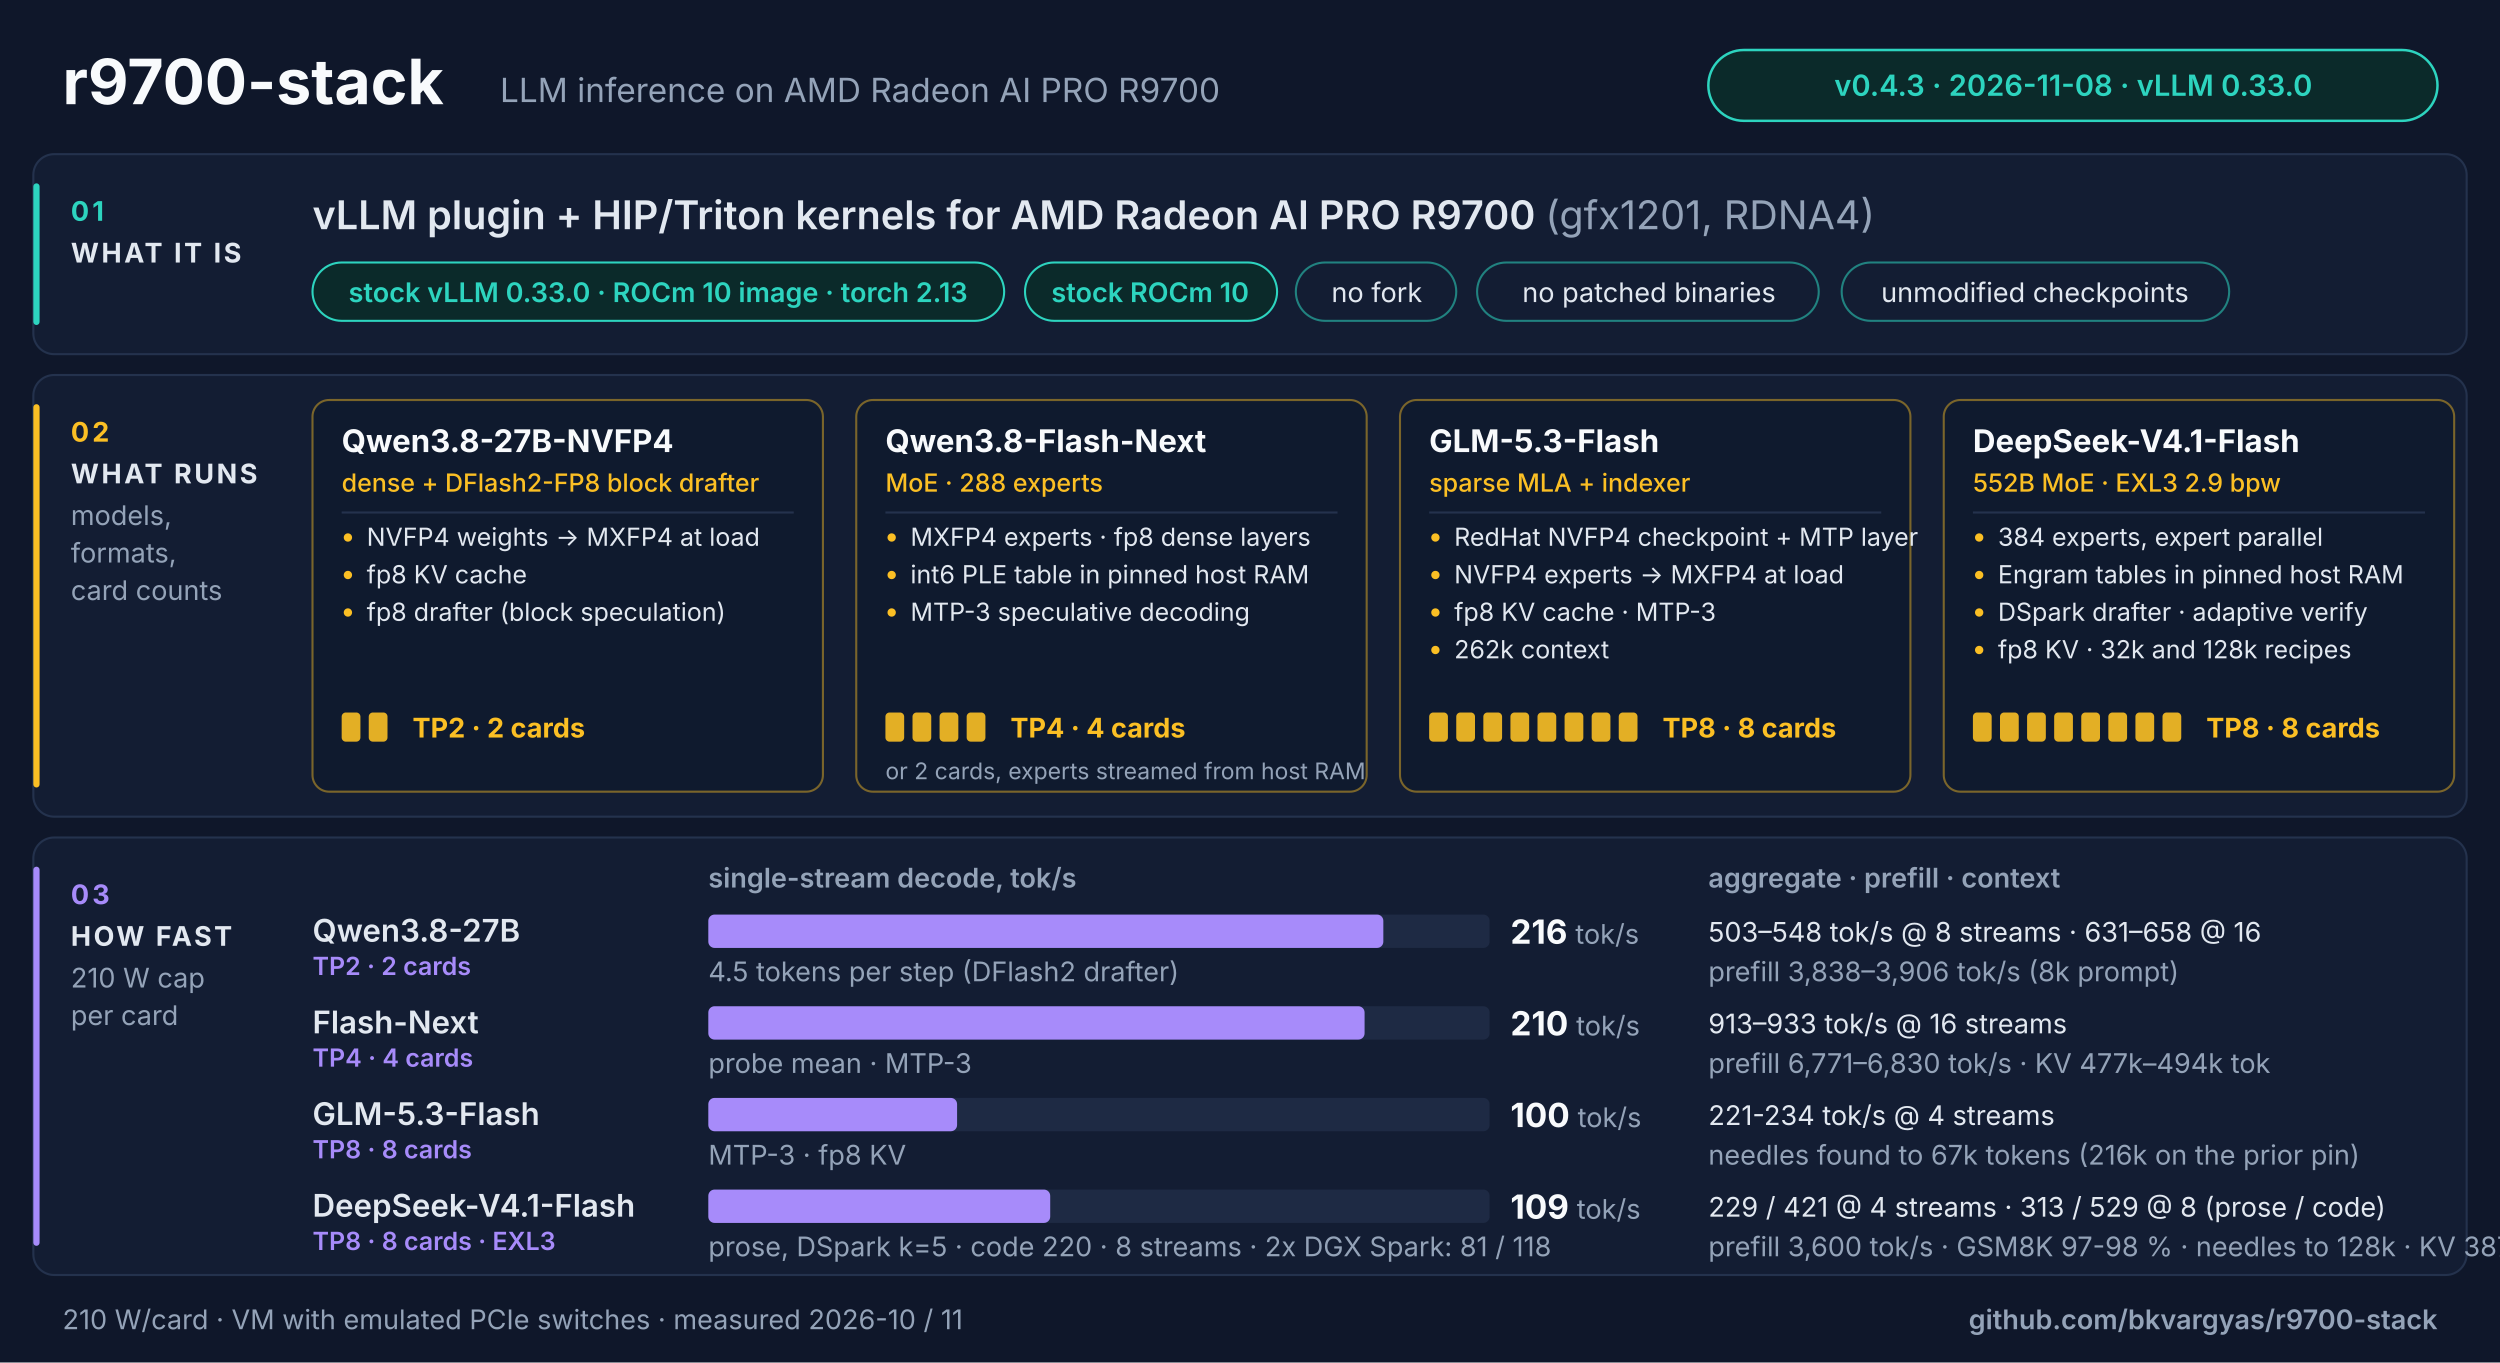
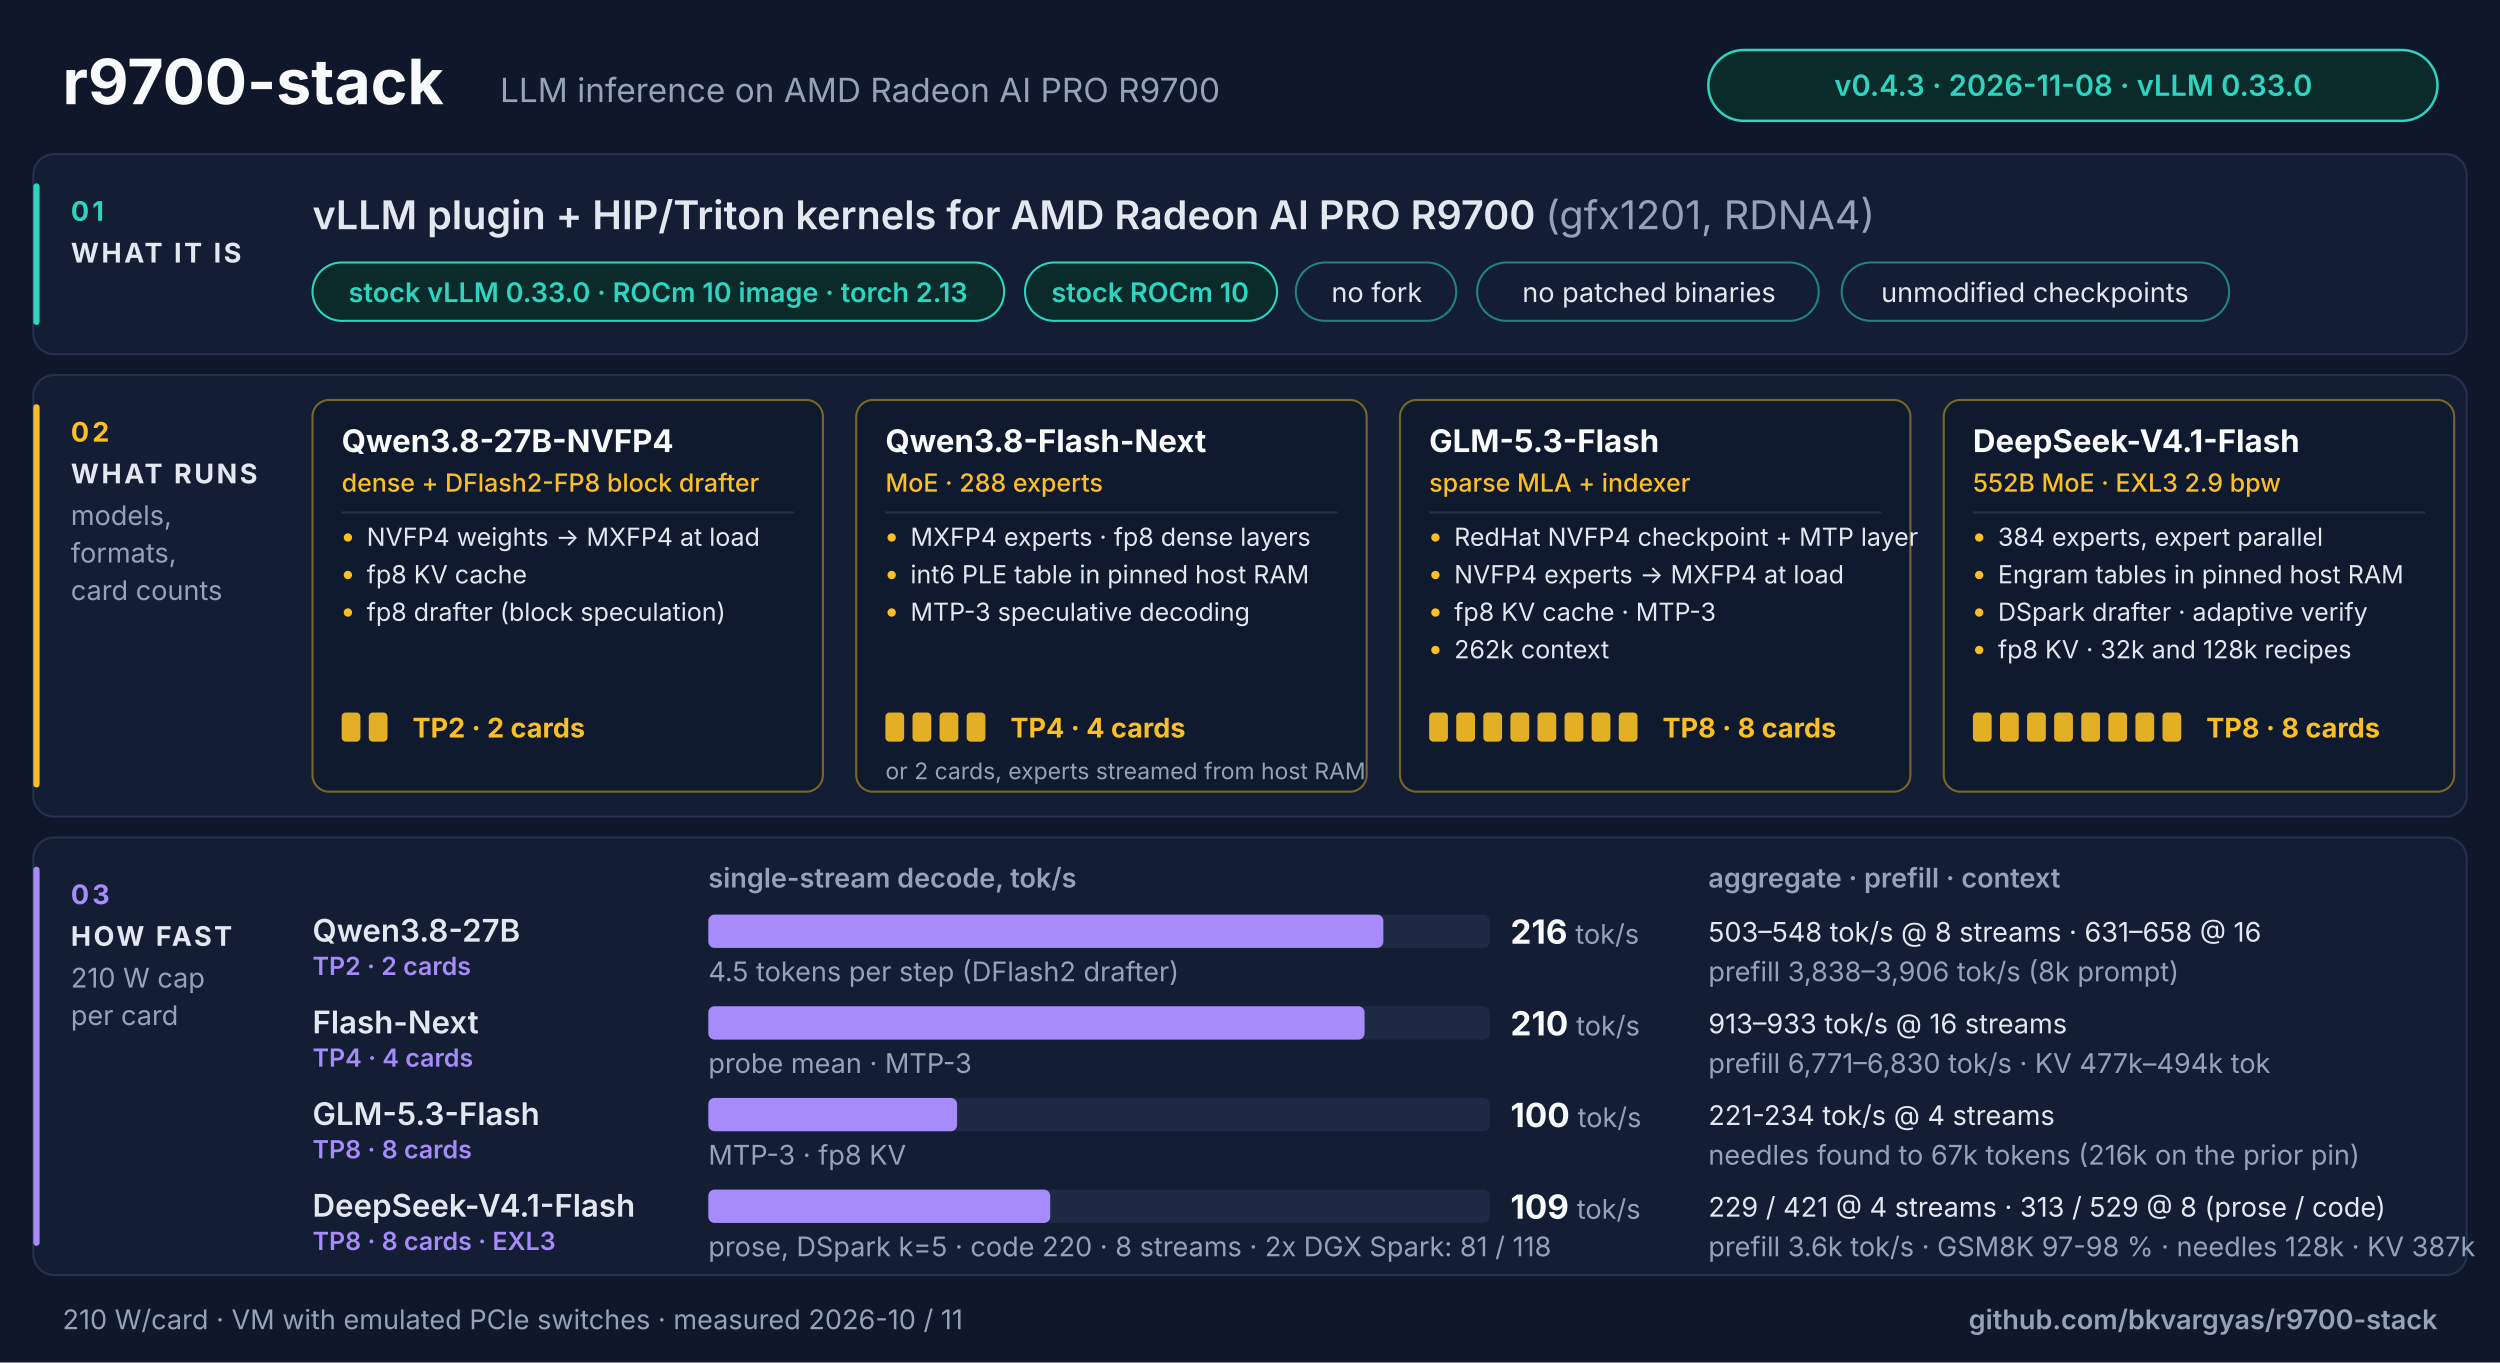
<svg xmlns="http://www.w3.org/2000/svg" width="1200" height="654" viewBox="0 0 1200 654" font-family="Inter, Segoe UI, Helvetica, Arial, sans-serif" role="img" aria-label="r9700-stack v0.4.3 overview">
  <rect width="1200" height="654" fill="#0f172a" />
  <text x="30" y="50" font-size="30" fill="#f8fafc" font-weight="700" text-anchor="start">r9700-stack</text>
  <text x="240" y="49" font-size="16" fill="#94a3b8" font-weight="400" text-anchor="start">LLM inference on AMD Radeon AI PRO R9700</text>
  <rect x="820" y="24" width="350" height="34" rx="17" fill="#0b2a2a" stroke="#2dd4bf" stroke-width="1.2" />
  <text x="995.2" y="46" font-size="14" fill="#2dd4bf" font-weight="600" text-anchor="middle">v0.4.3  ·  2026-11-08  ·  vLLM 0.33.0</text>
  <rect x="16" y="74" width="1168" height="96" rx="10" fill="#131d33" stroke="#24324d" stroke-width="1" />
  <rect x="16" y="88" width="3" height="68" rx="1.5" fill="#2dd4bf" />
  <text x="34" y="106" font-size="13" fill="#2dd4bf" font-weight="700" text-anchor="start" letter-spacing="1.5">01</text>
  <text x="34" y="126" font-size="13" fill="#e2e8f0" font-weight="700" text-anchor="start" letter-spacing="1.2">WHAT IT IS</text>
  <text x="150" y="110" font-size="19" fill="#e2e8f0" font-weight="600">vLLM plugin + HIP/Triton kernels for AMD Radeon AI PRO R9700 <tspan fill="#94a3b8" font-weight="400">(gfx1201, RDNA4)</tspan>
  </text>
  <rect x="150" y="126" width="332" height="28" rx="14" fill="#0b2a2a" stroke="#2dd4bf" stroke-opacity="1" stroke-width="1" />
  <text x="315.88" y="145" font-size="13" fill="#2dd4bf" font-weight="600" text-anchor="middle">stock vLLM 0.33.0 · ROCm 10 image · torch 2.13</text>
  <rect x="492" y="126" width="121" height="28" rx="14" fill="#0b2a2a" stroke="#2dd4bf" stroke-opacity="1" stroke-width="1" />
  <text x="552.08" y="145" font-size="13" fill="#2dd4bf" font-weight="600" text-anchor="middle">stock ROCm 10</text>
  <rect x="622" y="126" width="77" height="28" rx="14" fill="none" stroke="#2dd4bf" stroke-opacity="0.55" stroke-width="1" />
  <text x="660.88" y="145" font-size="13" fill="#e2e8f0" font-weight="400" text-anchor="middle">no fork</text>
  <rect x="709" y="126" width="164" height="28" rx="14" fill="none" stroke="#2dd4bf" stroke-opacity="0.55" stroke-width="1" />
  <text x="791.52" y="145" font-size="13" fill="#e2e8f0" font-weight="400" text-anchor="middle">no patched binaries</text>
  <rect x="884" y="126" width="186" height="28" rx="14" fill="none" stroke="#2dd4bf" stroke-opacity="0.55" stroke-width="1" />
  <text x="976.76" y="145" font-size="13" fill="#e2e8f0" font-weight="400" text-anchor="middle">unmodified checkpoints</text>
  <rect x="16" y="180" width="1168" height="212" rx="10" fill="#131d33" stroke="#24324d" stroke-width="1" />
  <rect x="16" y="194" width="3" height="184" rx="1.5" fill="#fbbf24" />
  <text x="34" y="212" font-size="13" fill="#fbbf24" font-weight="700" text-anchor="start" letter-spacing="1.5">02</text>
  <text x="34" y="232" font-size="13" fill="#e2e8f0" font-weight="700" text-anchor="start" letter-spacing="1.2">WHAT RUNS</text>
  <text x="34" y="252" font-size="13" fill="#94a3b8" font-weight="400" text-anchor="start">models,</text>
  <text x="34" y="270" font-size="13" fill="#94a3b8" font-weight="400" text-anchor="start">formats,</text>
  <text x="34" y="288" font-size="13" fill="#94a3b8" font-weight="400" text-anchor="start">card counts</text>
  <rect x="150" y="192" width="245" height="188" rx="8" fill="#0f1a2e" stroke="#fbbf24" stroke-opacity="0.45" stroke-width="1" />
  <text x="164" y="217" font-size="15" fill="#f8fafc" font-weight="700">Qwen3.8-27B-NVFP4</text>
  <text x="164" y="236" font-size="12" fill="#fbbf24" font-weight="500">dense + DFlash2-FP8 block drafter</text>
  <line x1="164" y1="246" x2="381" y2="246" stroke="#24324d" stroke-width="1" />
  <circle cx="167" cy="258" r="2" fill="#fbbf24" />
  <text x="176" y="262" font-size="12" fill="#e2e8f0">NVFP4 weights → MXFP4 at load</text>
  <circle cx="167" cy="276" r="2" fill="#fbbf24" />
  <text x="176" y="280" font-size="12" fill="#e2e8f0">fp8 KV cache</text>
  <circle cx="167" cy="294" r="2" fill="#fbbf24" />
  <text x="176" y="298" font-size="12" fill="#e2e8f0">fp8 drafter (block speculation)</text>
  <rect x="164" y="342" width="9" height="14" rx="2" fill="#fbbf24" fill-opacity="0.9" />
  <rect x="177" y="342" width="9" height="14" rx="2" fill="#fbbf24" fill-opacity="0.9" />
  <text x="198" y="354" font-size="13" fill="#fbbf24" font-weight="700">TP2 · 2 cards</text>
  <rect x="411" y="192" width="245" height="188" rx="8" fill="#0f1a2e" stroke="#fbbf24" stroke-opacity="0.45" stroke-width="1" />
  <text x="425" y="217" font-size="15" fill="#f8fafc" font-weight="700">Qwen3.8-Flash-Next</text>
  <text x="425" y="236" font-size="12" fill="#fbbf24" font-weight="500">MoE · 288 experts</text>
  <line x1="425" y1="246" x2="642" y2="246" stroke="#24324d" stroke-width="1" />
  <circle cx="428" cy="258" r="2" fill="#fbbf24" />
  <text x="437" y="262" font-size="12" fill="#e2e8f0">MXFP4 experts · fp8 dense layers</text>
  <circle cx="428" cy="276" r="2" fill="#fbbf24" />
  <text x="437" y="280" font-size="12" fill="#e2e8f0">int6 PLE table in pinned host RAM</text>
  <circle cx="428" cy="294" r="2" fill="#fbbf24" />
  <text x="437" y="298" font-size="12" fill="#e2e8f0">MTP-3 speculative decoding</text>
  <rect x="425" y="342" width="9" height="14" rx="2" fill="#fbbf24" fill-opacity="0.9" />
  <rect x="438" y="342" width="9" height="14" rx="2" fill="#fbbf24" fill-opacity="0.9" />
  <rect x="451" y="342" width="9" height="14" rx="2" fill="#fbbf24" fill-opacity="0.9" />
  <rect x="464" y="342" width="9" height="14" rx="2" fill="#fbbf24" fill-opacity="0.9" />
  <text x="485" y="354" font-size="13" fill="#fbbf24" font-weight="700">TP4 · 4 cards</text>
  <text x="425" y="374" font-size="11" fill="#94a3b8">or 2 cards, experts streamed from host RAM</text>
  <rect x="672" y="192" width="245" height="188" rx="8" fill="#0f1a2e" stroke="#fbbf24" stroke-opacity="0.45" stroke-width="1" />
  <text x="686" y="217" font-size="15" fill="#f8fafc" font-weight="700">GLM-5.3-Flash</text>
  <text x="686" y="236" font-size="12" fill="#fbbf24" font-weight="500">sparse MLA + indexer</text>
  <line x1="686" y1="246" x2="903" y2="246" stroke="#24324d" stroke-width="1" />
  <circle cx="689" cy="258" r="2" fill="#fbbf24" />
  <text x="698" y="262" font-size="12" fill="#e2e8f0">RedHat NVFP4 checkpoint + MTP layer</text>
  <circle cx="689" cy="276" r="2" fill="#fbbf24" />
  <text x="698" y="280" font-size="12" fill="#e2e8f0">NVFP4 experts → MXFP4 at load</text>
  <circle cx="689" cy="294" r="2" fill="#fbbf24" />
  <text x="698" y="298" font-size="12" fill="#e2e8f0">fp8 KV cache · MTP-3</text>
  <circle cx="689" cy="312" r="2" fill="#fbbf24" />
  <text x="698" y="316" font-size="12" fill="#e2e8f0">262k context</text>
  <rect x="686" y="342" width="9" height="14" rx="2" fill="#fbbf24" fill-opacity="0.9" />
  <rect x="699" y="342" width="9" height="14" rx="2" fill="#fbbf24" fill-opacity="0.9" />
  <rect x="712" y="342" width="9" height="14" rx="2" fill="#fbbf24" fill-opacity="0.9" />
  <rect x="725" y="342" width="9" height="14" rx="2" fill="#fbbf24" fill-opacity="0.9" />
  <rect x="738" y="342" width="9" height="14" rx="2" fill="#fbbf24" fill-opacity="0.9" />
  <rect x="751" y="342" width="9" height="14" rx="2" fill="#fbbf24" fill-opacity="0.9" />
  <rect x="764" y="342" width="9" height="14" rx="2" fill="#fbbf24" fill-opacity="0.9" />
  <rect x="777" y="342" width="9" height="14" rx="2" fill="#fbbf24" fill-opacity="0.9" />
  <text x="798" y="354" font-size="13" fill="#fbbf24" font-weight="700">TP8 · 8 cards</text>
  <rect x="933" y="192" width="245" height="188" rx="8" fill="#0f1a2e" stroke="#fbbf24" stroke-opacity="0.45" stroke-width="1" />
  <text x="947" y="217" font-size="15" fill="#f8fafc" font-weight="700">DeepSeek-V4.1-Flash</text>
  <text x="947" y="236" font-size="12" fill="#fbbf24" font-weight="500">552B MoE · EXL3 2.9 bpw</text>
  <line x1="947" y1="246" x2="1164" y2="246" stroke="#24324d" stroke-width="1" />
  <circle cx="950" cy="258" r="2" fill="#fbbf24" />
  <text x="959" y="262" font-size="12" fill="#e2e8f0">384 experts, expert parallel</text>
  <circle cx="950" cy="276" r="2" fill="#fbbf24" />
  <text x="959" y="280" font-size="12" fill="#e2e8f0">Engram tables in pinned host RAM</text>
  <circle cx="950" cy="294" r="2" fill="#fbbf24" />
  <text x="959" y="298" font-size="12" fill="#e2e8f0">DSpark drafter · adaptive verify</text>
  <circle cx="950" cy="312" r="2" fill="#fbbf24" />
  <text x="959" y="316" font-size="12" fill="#e2e8f0">fp8 KV · 32k and 128k recipes</text>
  <rect x="947" y="342" width="9" height="14" rx="2" fill="#fbbf24" fill-opacity="0.9" />
  <rect x="960" y="342" width="9" height="14" rx="2" fill="#fbbf24" fill-opacity="0.9" />
  <rect x="973" y="342" width="9" height="14" rx="2" fill="#fbbf24" fill-opacity="0.9" />
  <rect x="986" y="342" width="9" height="14" rx="2" fill="#fbbf24" fill-opacity="0.9" />
  <rect x="999" y="342" width="9" height="14" rx="2" fill="#fbbf24" fill-opacity="0.9" />
  <rect x="1012" y="342" width="9" height="14" rx="2" fill="#fbbf24" fill-opacity="0.9" />
  <rect x="1025" y="342" width="9" height="14" rx="2" fill="#fbbf24" fill-opacity="0.9" />
  <rect x="1038" y="342" width="9" height="14" rx="2" fill="#fbbf24" fill-opacity="0.9" />
  <text x="1059" y="354" font-size="13" fill="#fbbf24" font-weight="700">TP8 · 8 cards</text>
  <rect x="16" y="402" width="1168" height="210" rx="10" fill="#131d33" stroke="#24324d" stroke-width="1" />
  <rect x="16" y="416" width="3" height="182" rx="1.5" fill="#a78bfa" />
  <text x="34" y="434" font-size="13" fill="#a78bfa" font-weight="700" text-anchor="start" letter-spacing="1.5">03</text>
  <text x="34" y="454" font-size="13" fill="#e2e8f0" font-weight="700" text-anchor="start" letter-spacing="1.2">HOW FAST</text>
  <text x="34" y="474" font-size="13" fill="#94a3b8" font-weight="400" text-anchor="start">210 W cap</text>
  <text x="34" y="492" font-size="13" fill="#94a3b8" font-weight="400" text-anchor="start">per card</text>
  <text x="340" y="426" font-size="13" fill="#94a3b8" font-weight="600" text-anchor="start">single-stream decode, tok/s</text>
  <text x="820" y="426" font-size="13" fill="#94a3b8" font-weight="600" text-anchor="start">aggregate · prefill · context</text>
  <text x="150" y="452" font-size="15" fill="#e2e8f0" font-weight="600" text-anchor="start">Qwen3.8-27B</text>
  <text x="150" y="468" font-size="12" fill="#a78bfa" font-weight="600" text-anchor="start">TP2 · 2 cards</text>
  <rect x="340" y="439" width="375" height="16" rx="3" fill="#1e2a44" />
  <rect x="340" y="439" width="324.0" height="16" rx="3" fill="#a78bfa" />
  <text x="725.0" y="453" font-size="16" fill="#f8fafc" font-weight="700">216 <tspan font-size="13" fill="#94a3b8" font-weight="400">tok/s</tspan>
  </text>
  <text x="340" y="471" font-size="13" fill="#94a3b8" font-weight="400" text-anchor="start">4.5 tokens per step (DFlash2 drafter)</text>
  <text x="820" y="452" font-size="13" fill="#e2e8f0" font-weight="400" text-anchor="start">503–548 tok/s @ 8 streams · 631–658 @ 16</text>
  <text x="820" y="471" font-size="13" fill="#94a3b8" font-weight="400" text-anchor="start">prefill 3,838–3,906 tok/s (8k prompt)</text>
  <text x="150" y="496" font-size="15" fill="#e2e8f0" font-weight="600" text-anchor="start">Flash-Next</text>
  <text x="150" y="512" font-size="12" fill="#a78bfa" font-weight="600" text-anchor="start">TP4 · 4 cards</text>
  <rect x="340" y="483" width="375" height="16" rx="3" fill="#1e2a44" />
  <rect x="340" y="483" width="315.0" height="16" rx="3" fill="#a78bfa" />
  <text x="725.0" y="497" font-size="16" fill="#f8fafc" font-weight="700">210 <tspan font-size="13" fill="#94a3b8" font-weight="400">tok/s</tspan>
  </text>
  <text x="340" y="515" font-size="13" fill="#94a3b8" font-weight="400" text-anchor="start">probe mean · MTP-3</text>
  <text x="820" y="496" font-size="13" fill="#e2e8f0" font-weight="400" text-anchor="start">913–933 tok/s @ 16 streams</text>
  <text x="820" y="515" font-size="13" fill="#94a3b8" font-weight="400" text-anchor="start">prefill 6,771–6,830 tok/s · KV 477k–494k tok</text>
  <text x="150" y="540" font-size="15" fill="#e2e8f0" font-weight="600" text-anchor="start">GLM-5.3-Flash</text>
  <text x="150" y="556" font-size="12" fill="#a78bfa" font-weight="600" text-anchor="start">TP8 · 8 cards</text>
  <rect x="340" y="527" width="375" height="16" rx="3" fill="#1e2a44" />
  <rect x="340" y="527" width="119.4" height="16" rx="3" fill="#a78bfa" />
  <text x="725.0" y="541" font-size="16" fill="#f8fafc" font-weight="700">100 <tspan font-size="13" fill="#94a3b8" font-weight="400">tok/s</tspan>
  </text>
  <text x="340" y="559" font-size="13" fill="#94a3b8" font-weight="400" text-anchor="start">MTP-3 · fp8 KV</text>
  <text x="820" y="540" font-size="13" fill="#e2e8f0" font-weight="400" text-anchor="start">221-234 tok/s @ 4 streams</text>
  <text x="820" y="559" font-size="13" fill="#94a3b8" font-weight="400" text-anchor="start">needles found to 67k tokens (216k on the prior pin)</text>
  <text x="150" y="584" font-size="15" fill="#e2e8f0" font-weight="600" text-anchor="start">DeepSeek-V4.1-Flash</text>
  <text x="150" y="600" font-size="12" fill="#a78bfa" font-weight="600" text-anchor="start">TP8 · 8 cards · EXL3</text>
  <rect x="340" y="571" width="375" height="16" rx="3" fill="#1e2a44" />
  <rect x="340" y="571" width="164.1" height="16" rx="3" fill="#a78bfa" />
  <text x="725.0" y="585" font-size="16" fill="#f8fafc" font-weight="700">109 <tspan font-size="13" fill="#94a3b8" font-weight="400">tok/s</tspan>
  </text>
  <text x="340" y="603" font-size="13" fill="#94a3b8" font-weight="400" text-anchor="start">prose, DSpark k=5 · code 220 · 8 streams · 2x DGX Spark: 81 / 118</text>
  <text x="820" y="584" font-size="13" fill="#e2e8f0" font-weight="400" text-anchor="start">229 / 421 @ 4 streams · 313 / 529 @ 8 (prose / code)</text>
-   <text x="820" y="603" font-size="13" fill="#94a3b8" font-weight="400" text-anchor="start">prefill 3,600 tok/s · GSM8K 97-98 % · needles to 128k · KV 387k</text>
+   <text x="820" y="603" font-size="13" fill="#94a3b8" font-weight="400" text-anchor="start">prefill 3.6k tok/s · GSM8K 97-98 % · needles 128k · KV 387k</text>
  <text x="30" y="638" font-size="13" fill="#94a3b8" font-weight="400" text-anchor="start">210 W/card · VM with emulated PCIe switches · measured 2026-10 / 11</text>
  <text x="1170" y="638" font-size="13" fill="#94a3b8" font-weight="600" text-anchor="end">github.com/bkvargyas/r9700-stack</text>
</svg>
